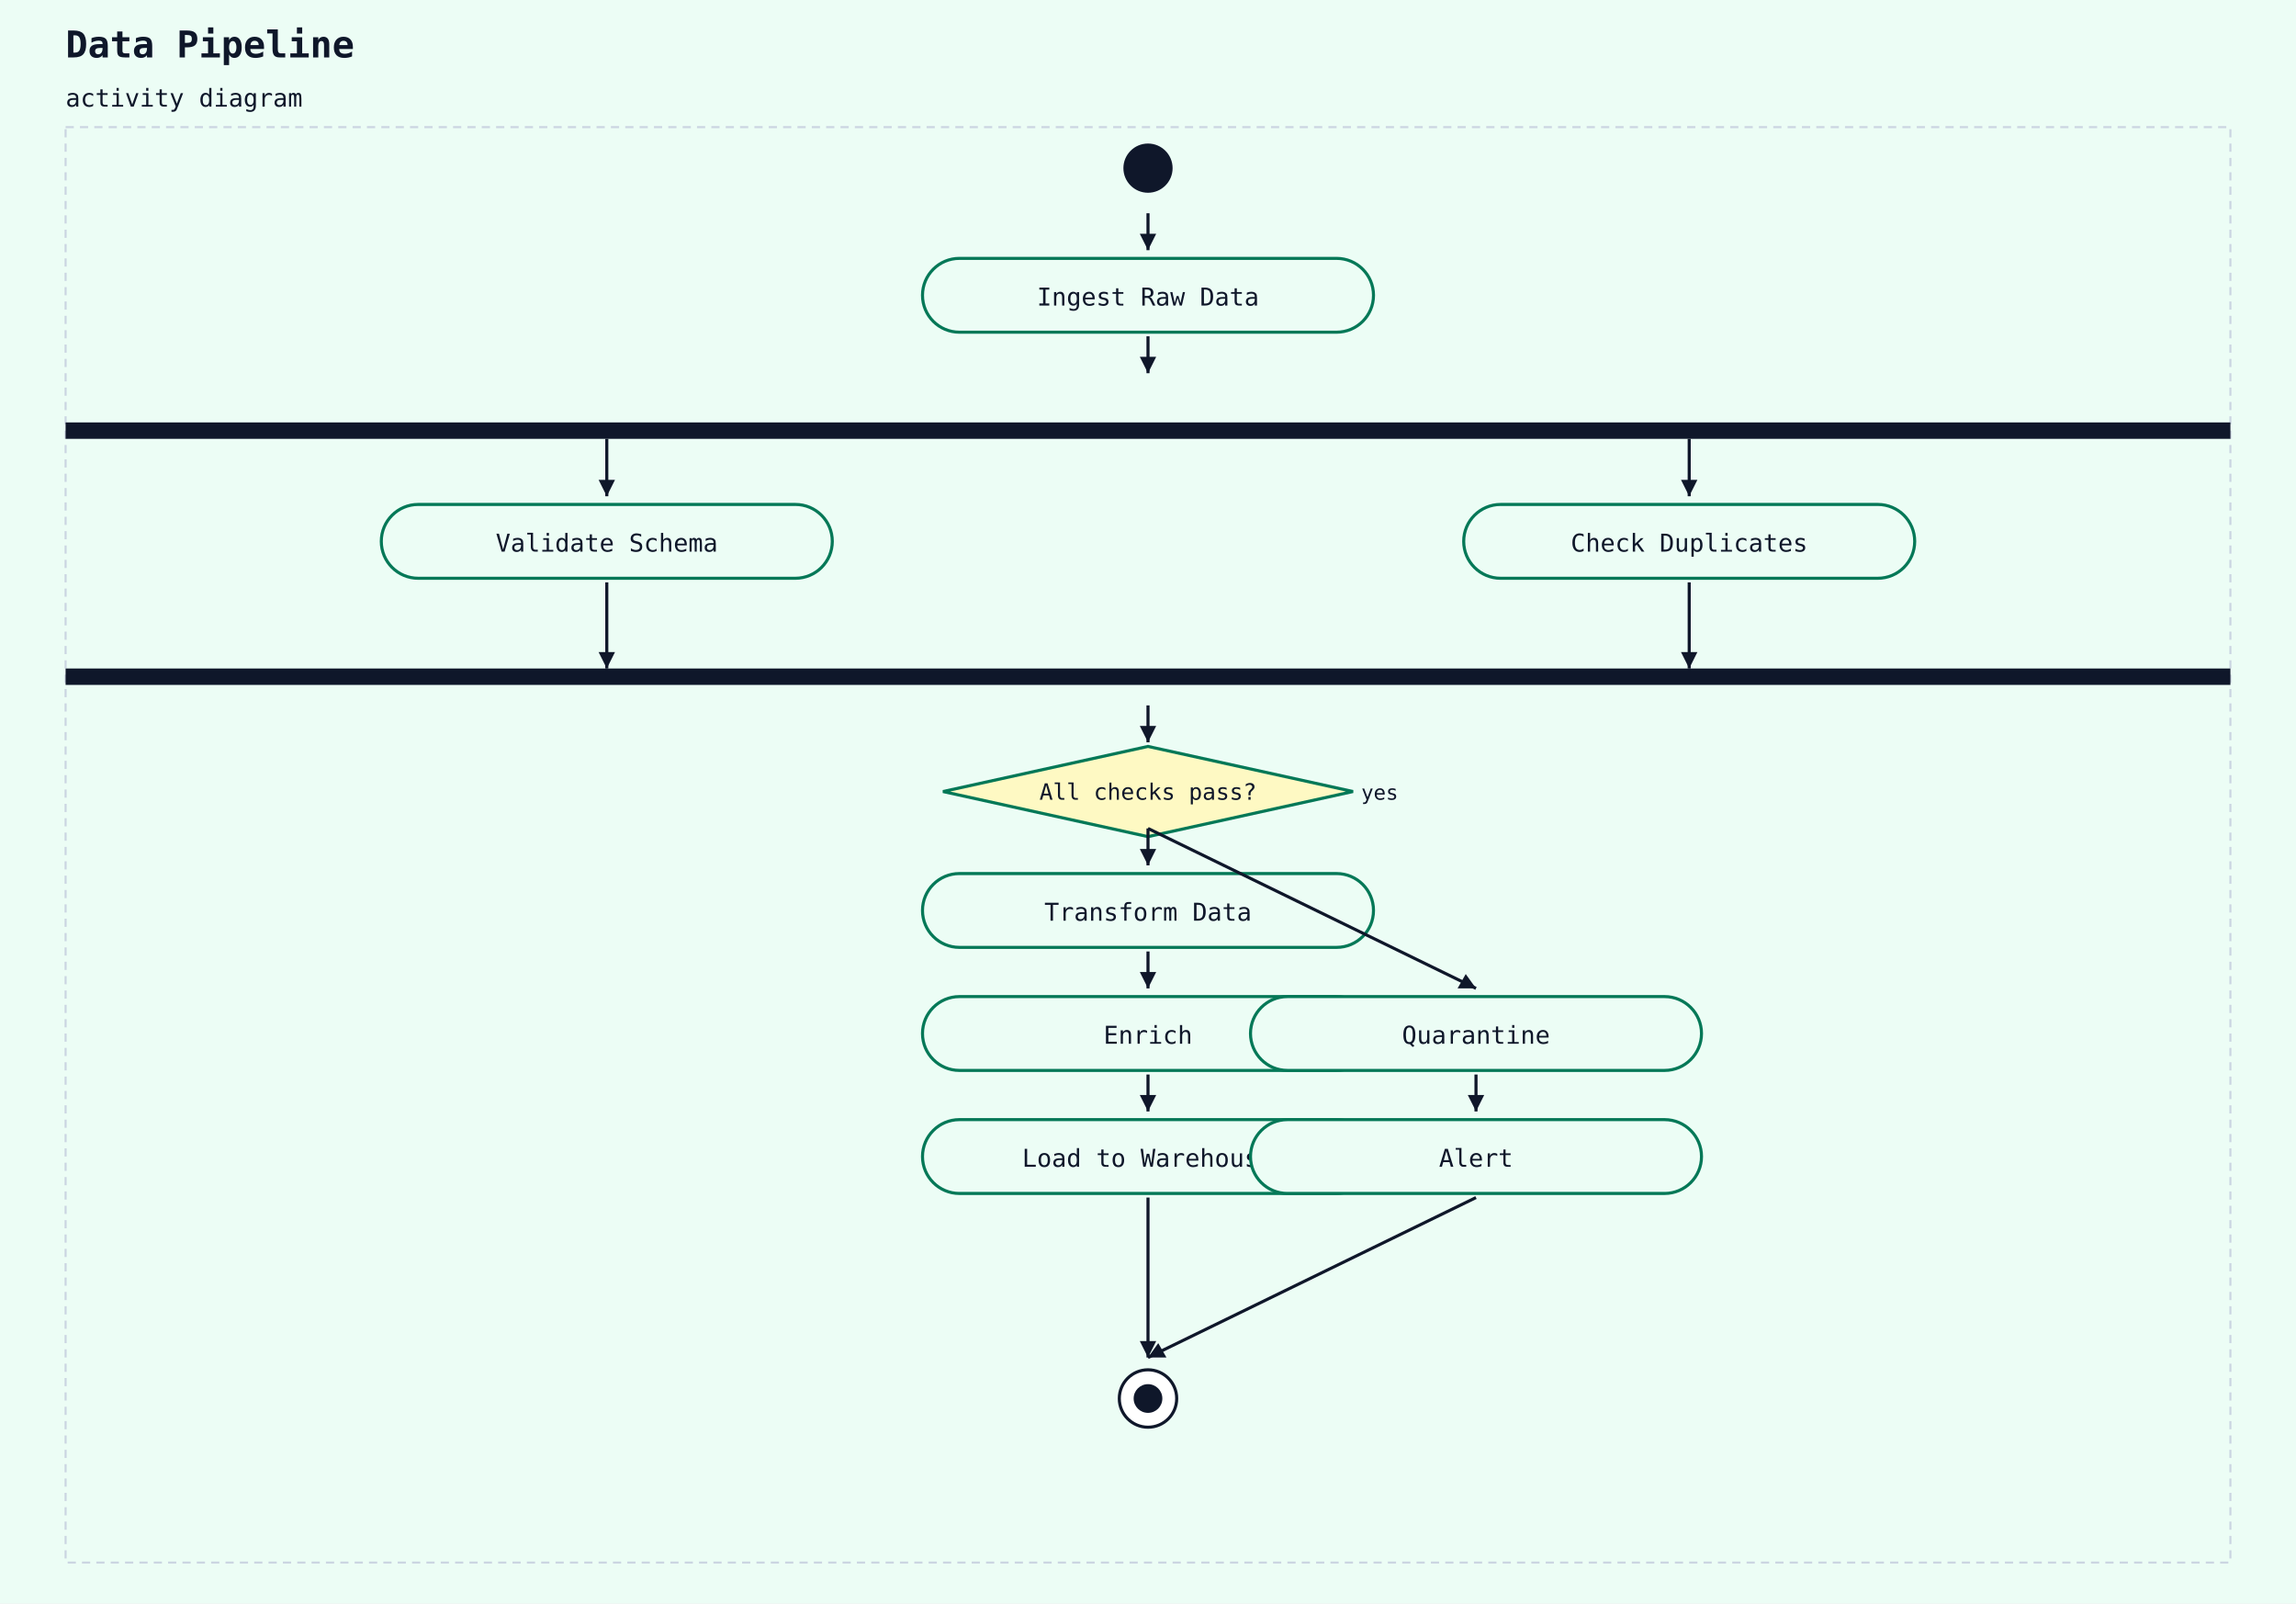
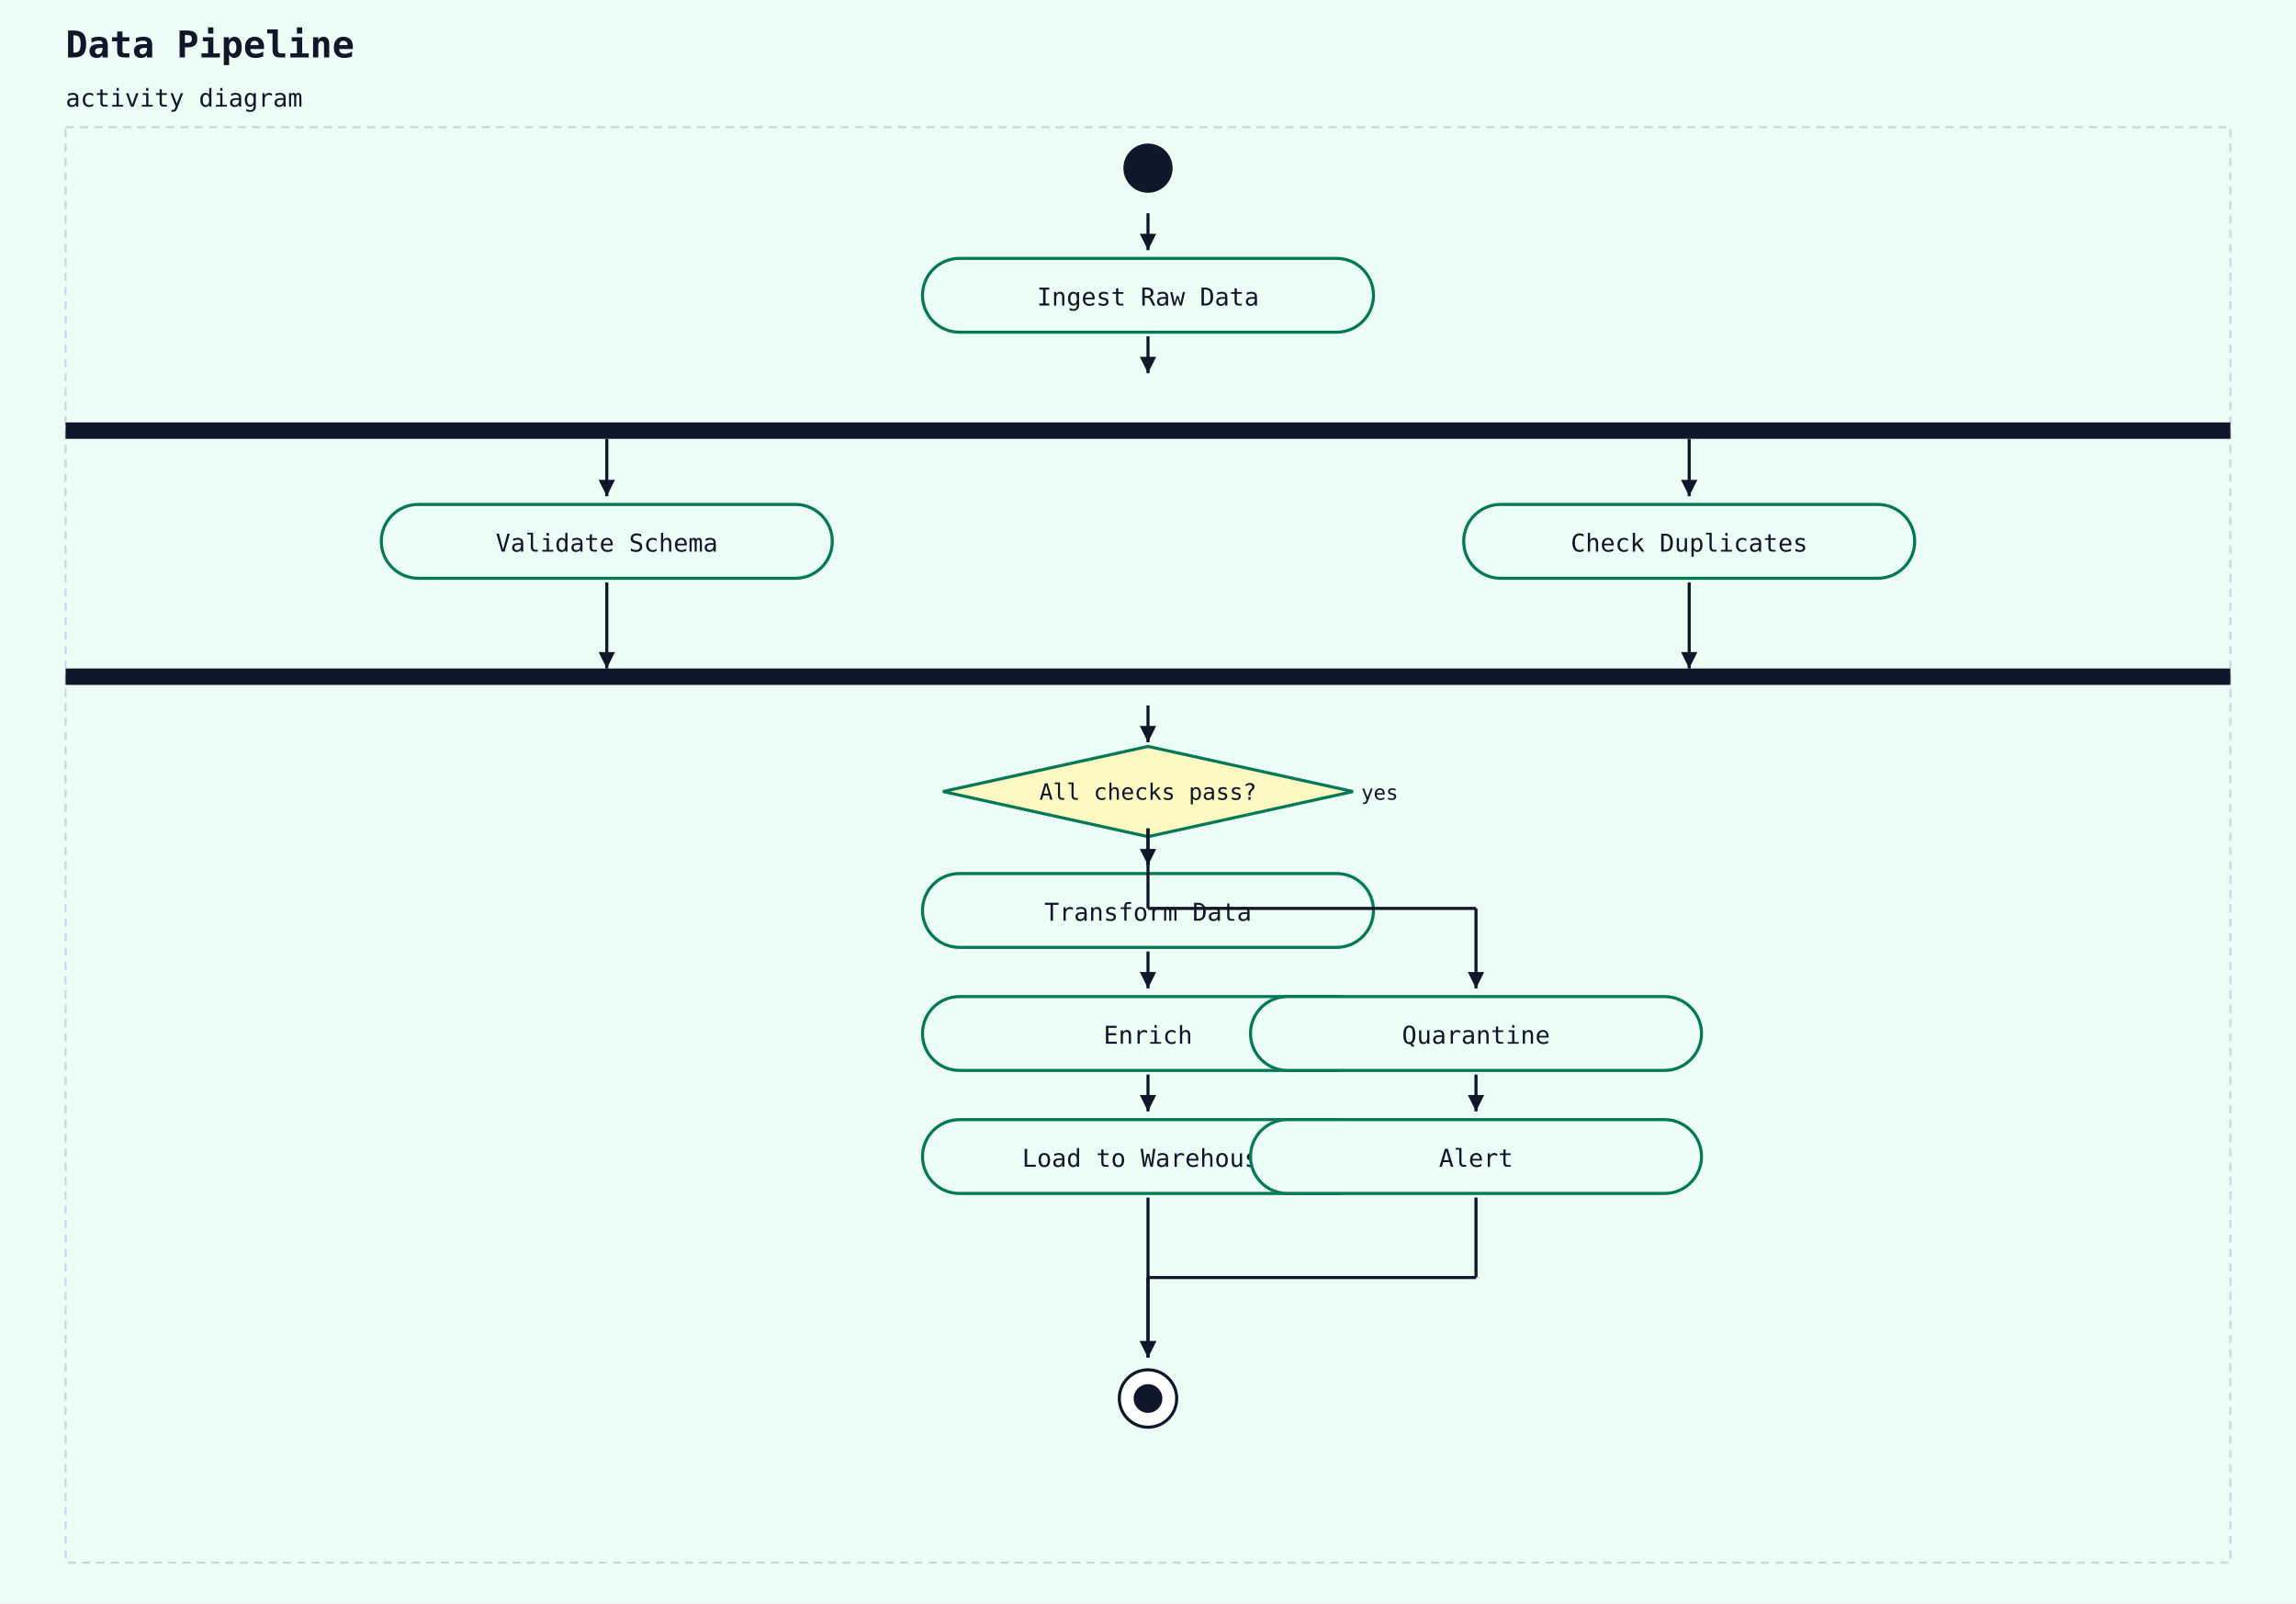
<svg xmlns="http://www.w3.org/2000/svg" width="1120" height="782" viewBox="0 0 1120 782">
  <rect width="100%" height="100%" fill="#ecfdf5" />
  <text x="32" y="28" font-family="monospace" font-size="18" font-weight="600" fill="#0f172a">Data Pipeline</text>
  <text x="32" y="52" font-family="monospace" font-size="12" fill="#0f172a">activity diagram</text>
  <rect x="32" y="62" width="1056" height="700" fill="#ecfdf5" stroke="#cbd5e1" stroke-width="1" stroke-dasharray="4 3" />
  <circle cx="560" cy="82" r="12" fill="#0f172a" />
  <rect x="450" y="126" width="220" height="36" rx="18" ry="18" fill="#ecfdf5" stroke="#047857" stroke-width="1.5" />
  <text x="560" y="149" text-anchor="middle" font-family="monospace" font-size="12" fill="#0f172a">Ingest Raw Data</text>
  <line x1="560" y1="104" x2="560" y2="122" stroke="#0f172a" stroke-width="1.5" />
  <polygon points="560,122 556,114 564,114" fill="#0f172a" />
  <rect x="32" y="206" width="1056" height="8" fill="#0f172a" />
  <line x1="560" y1="164" x2="560" y2="182" stroke="#0f172a" stroke-width="1.5" />
  <polygon points="560,182 556,174 564,174" fill="#0f172a" />
  <rect x="186" y="246" width="220" height="36" rx="18" ry="18" fill="#ecfdf5" stroke="#047857" stroke-width="1.5" />
  <text x="296" y="269" text-anchor="middle" font-family="monospace" font-size="12" fill="#0f172a">Validate Schema</text>
  <rect x="714" y="246" width="220" height="36" rx="18" ry="18" fill="#ecfdf5" stroke="#047857" stroke-width="1.5" />
  <text x="824" y="269" text-anchor="middle" font-family="monospace" font-size="12" fill="#0f172a">Check Duplicates</text>
  <rect x="32" y="326" width="1056" height="8" fill="#0f172a" />
  <polygon points="560,364 660,386 560,408 460,386" fill="#fef9c3" stroke="#047857" stroke-width="1.5" />
  <text x="560" y="390" text-anchor="middle" font-family="monospace" font-size="11" fill="#0f172a">All checks pass?</text>
  <text x="664" y="390" text-anchor="start" font-family="monospace" font-size="10" fill="#0f172a">yes</text>
  <line x1="560" y1="344" x2="560" y2="362" stroke="#0f172a" stroke-width="1.5" />
  <polygon points="560,362 556,354 564,354" fill="#0f172a" />
  <rect x="450" y="426" width="220" height="36" rx="18" ry="18" fill="#ecfdf5" stroke="#047857" stroke-width="1.5" />
  <text x="560" y="449" text-anchor="middle" font-family="monospace" font-size="12" fill="#0f172a">Transform Data</text>
  <line x1="560" y1="404" x2="560" y2="422" stroke="#0f172a" stroke-width="1.5" />
  <polygon points="560,422 556,414 564,414" fill="#0f172a" />
  <rect x="450" y="486" width="220" height="36" rx="18" ry="18" fill="#ecfdf5" stroke="#047857" stroke-width="1.5" />
  <text x="560" y="509" text-anchor="middle" font-family="monospace" font-size="12" fill="#0f172a">Enrich</text>
  <line x1="560" y1="464" x2="560" y2="482" stroke="#0f172a" stroke-width="1.5" />
  <polygon points="560,482 556,474 564,474" fill="#0f172a" />
  <rect x="450" y="546" width="220" height="36" rx="18" ry="18" fill="#ecfdf5" stroke="#047857" stroke-width="1.5" />
  <text x="560" y="569" text-anchor="middle" font-family="monospace" font-size="12" fill="#0f172a">Load to Warehouse</text>
  <line x1="560" y1="524" x2="560" y2="542" stroke="#0f172a" stroke-width="1.5" />
  <polygon points="560,542 556,534 564,534" fill="#0f172a" />
  <rect x="610" y="486" width="220" height="36" rx="18" ry="18" fill="#ecfdf5" stroke="#047857" stroke-width="1.5" />
  <text x="720" y="509" text-anchor="middle" font-family="monospace" font-size="12" fill="#0f172a">Quarantine</text>
-   <line x1="560" y1="404" x2="720" y2="482" stroke="#0f172a" stroke-width="1.5" />
-   <polygon points="720,482 711,482 715,475" fill="#0f172a" />
+   <line x1="560" y1="404" x2="560" y2="443" stroke="#0f172a" stroke-width="1.5" />
+   <line x1="560" y1="443" x2="720" y2="443" stroke="#0f172a" stroke-width="1.5" />
+   <line x1="720" y1="443" x2="720" y2="482" stroke="#0f172a" stroke-width="1.5" />
+   <polygon points="720,482 716,474 724,474" fill="#0f172a" />
  <rect x="610" y="546" width="220" height="36" rx="18" ry="18" fill="#ecfdf5" stroke="#047857" stroke-width="1.5" />
  <text x="720" y="569" text-anchor="middle" font-family="monospace" font-size="12" fill="#0f172a">Alert</text>
  <line x1="720" y1="524" x2="720" y2="542" stroke="#0f172a" stroke-width="1.5" />
  <polygon points="720,542 716,534 724,534" fill="#0f172a" />
  <circle cx="560" cy="682" r="14" fill="white" stroke="#0f172a" stroke-width="1.5" />
  <circle cx="560" cy="682" r="7" fill="#0f172a" />
  <line x1="560" y1="584" x2="560" y2="662" stroke="#0f172a" stroke-width="1.5" />
  <polygon points="560,662 556,654 564,654" fill="#0f172a" />
-   <line x1="720" y1="584" x2="560" y2="662" stroke="#0f172a" stroke-width="1.5" />
-   <polygon points="560,662 565,655 569,662" fill="#0f172a" />
+   <line x1="720" y1="584" x2="720" y2="623" stroke="#0f172a" stroke-width="1.5" />
+   <line x1="720" y1="623" x2="560" y2="623" stroke="#0f172a" stroke-width="1.5" />
+   <line x1="560" y1="623" x2="560" y2="662" stroke="#0f172a" stroke-width="1.5" />
+   <polygon points="560,662 556,654 564,654" fill="#0f172a" />
  <line x1="296" y1="284" x2="296" y2="326" stroke="#0f172a" stroke-width="1.5" />
  <polygon points="296,326 292,318 300,318" fill="#0f172a" />
  <line x1="824" y1="284" x2="824" y2="326" stroke="#0f172a" stroke-width="1.5" />
  <polygon points="824,326 820,318 828,318" fill="#0f172a" />
  <line x1="296" y1="214" x2="296" y2="242" stroke="#0f172a" stroke-width="1.5" />
  <polygon points="296,242 292,234 300,234" fill="#0f172a" />
  <line x1="824" y1="214" x2="824" y2="242" stroke="#0f172a" stroke-width="1.5" />
  <polygon points="824,242 820,234 828,234" fill="#0f172a" />
</svg>
